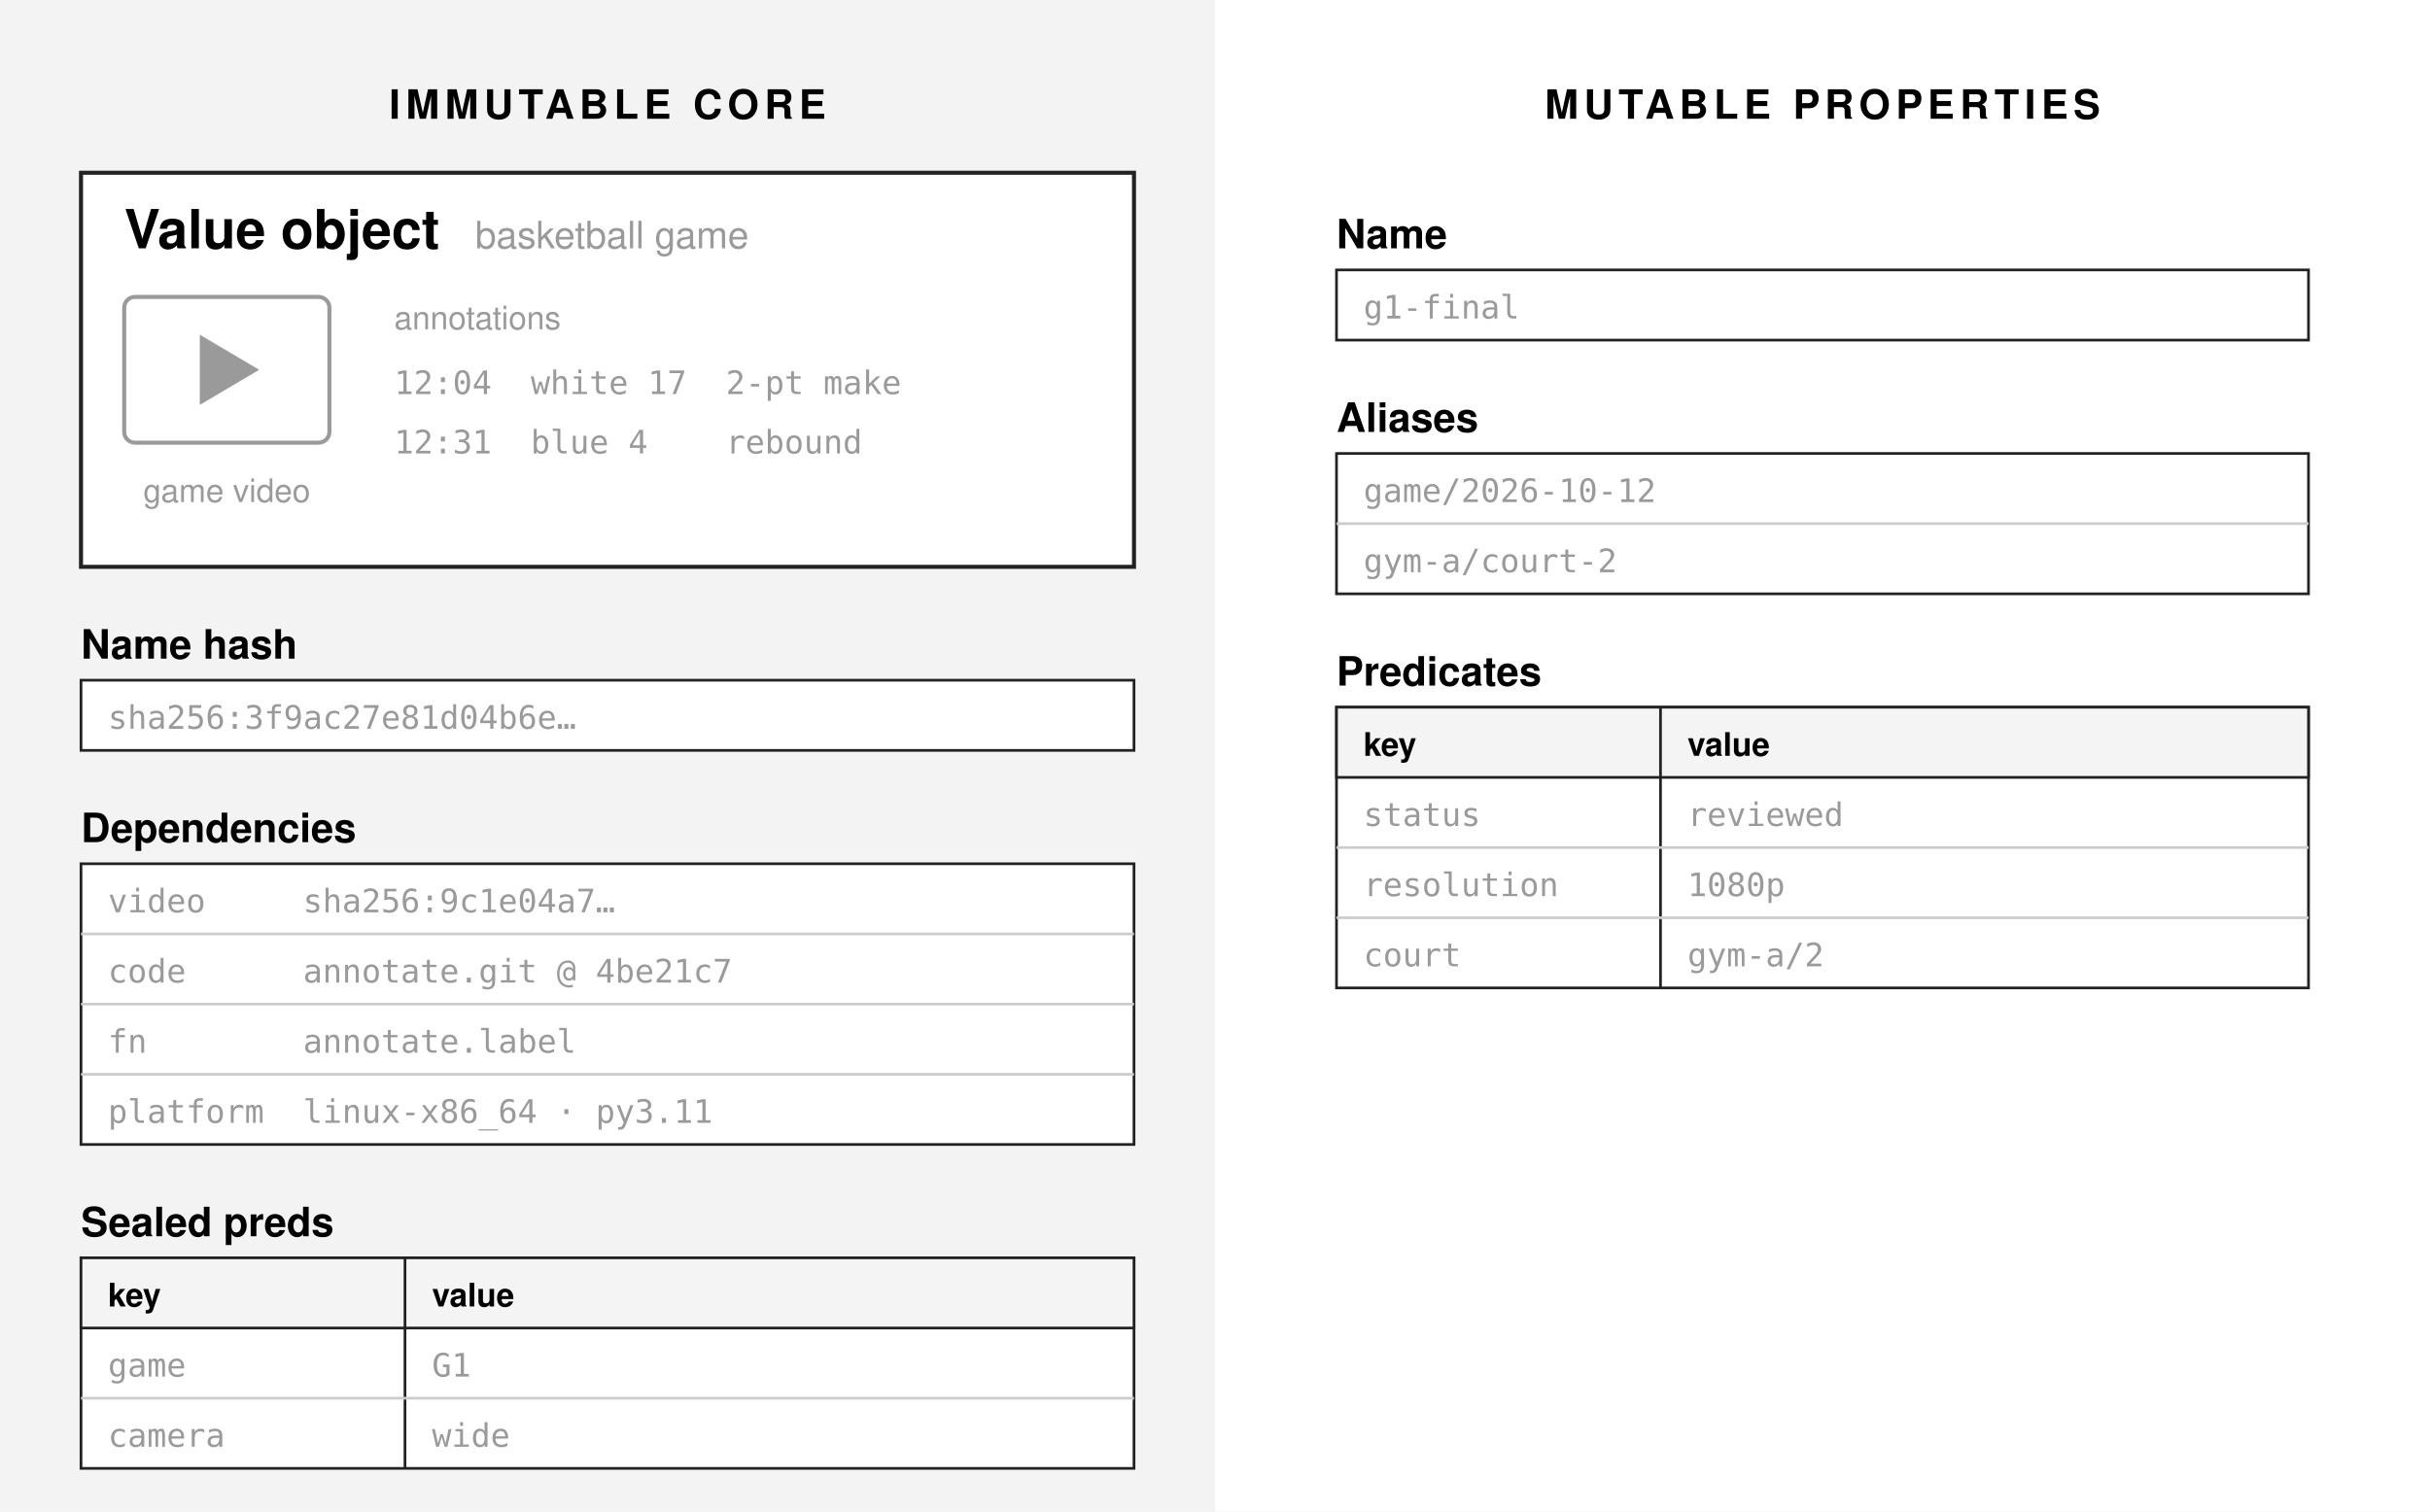
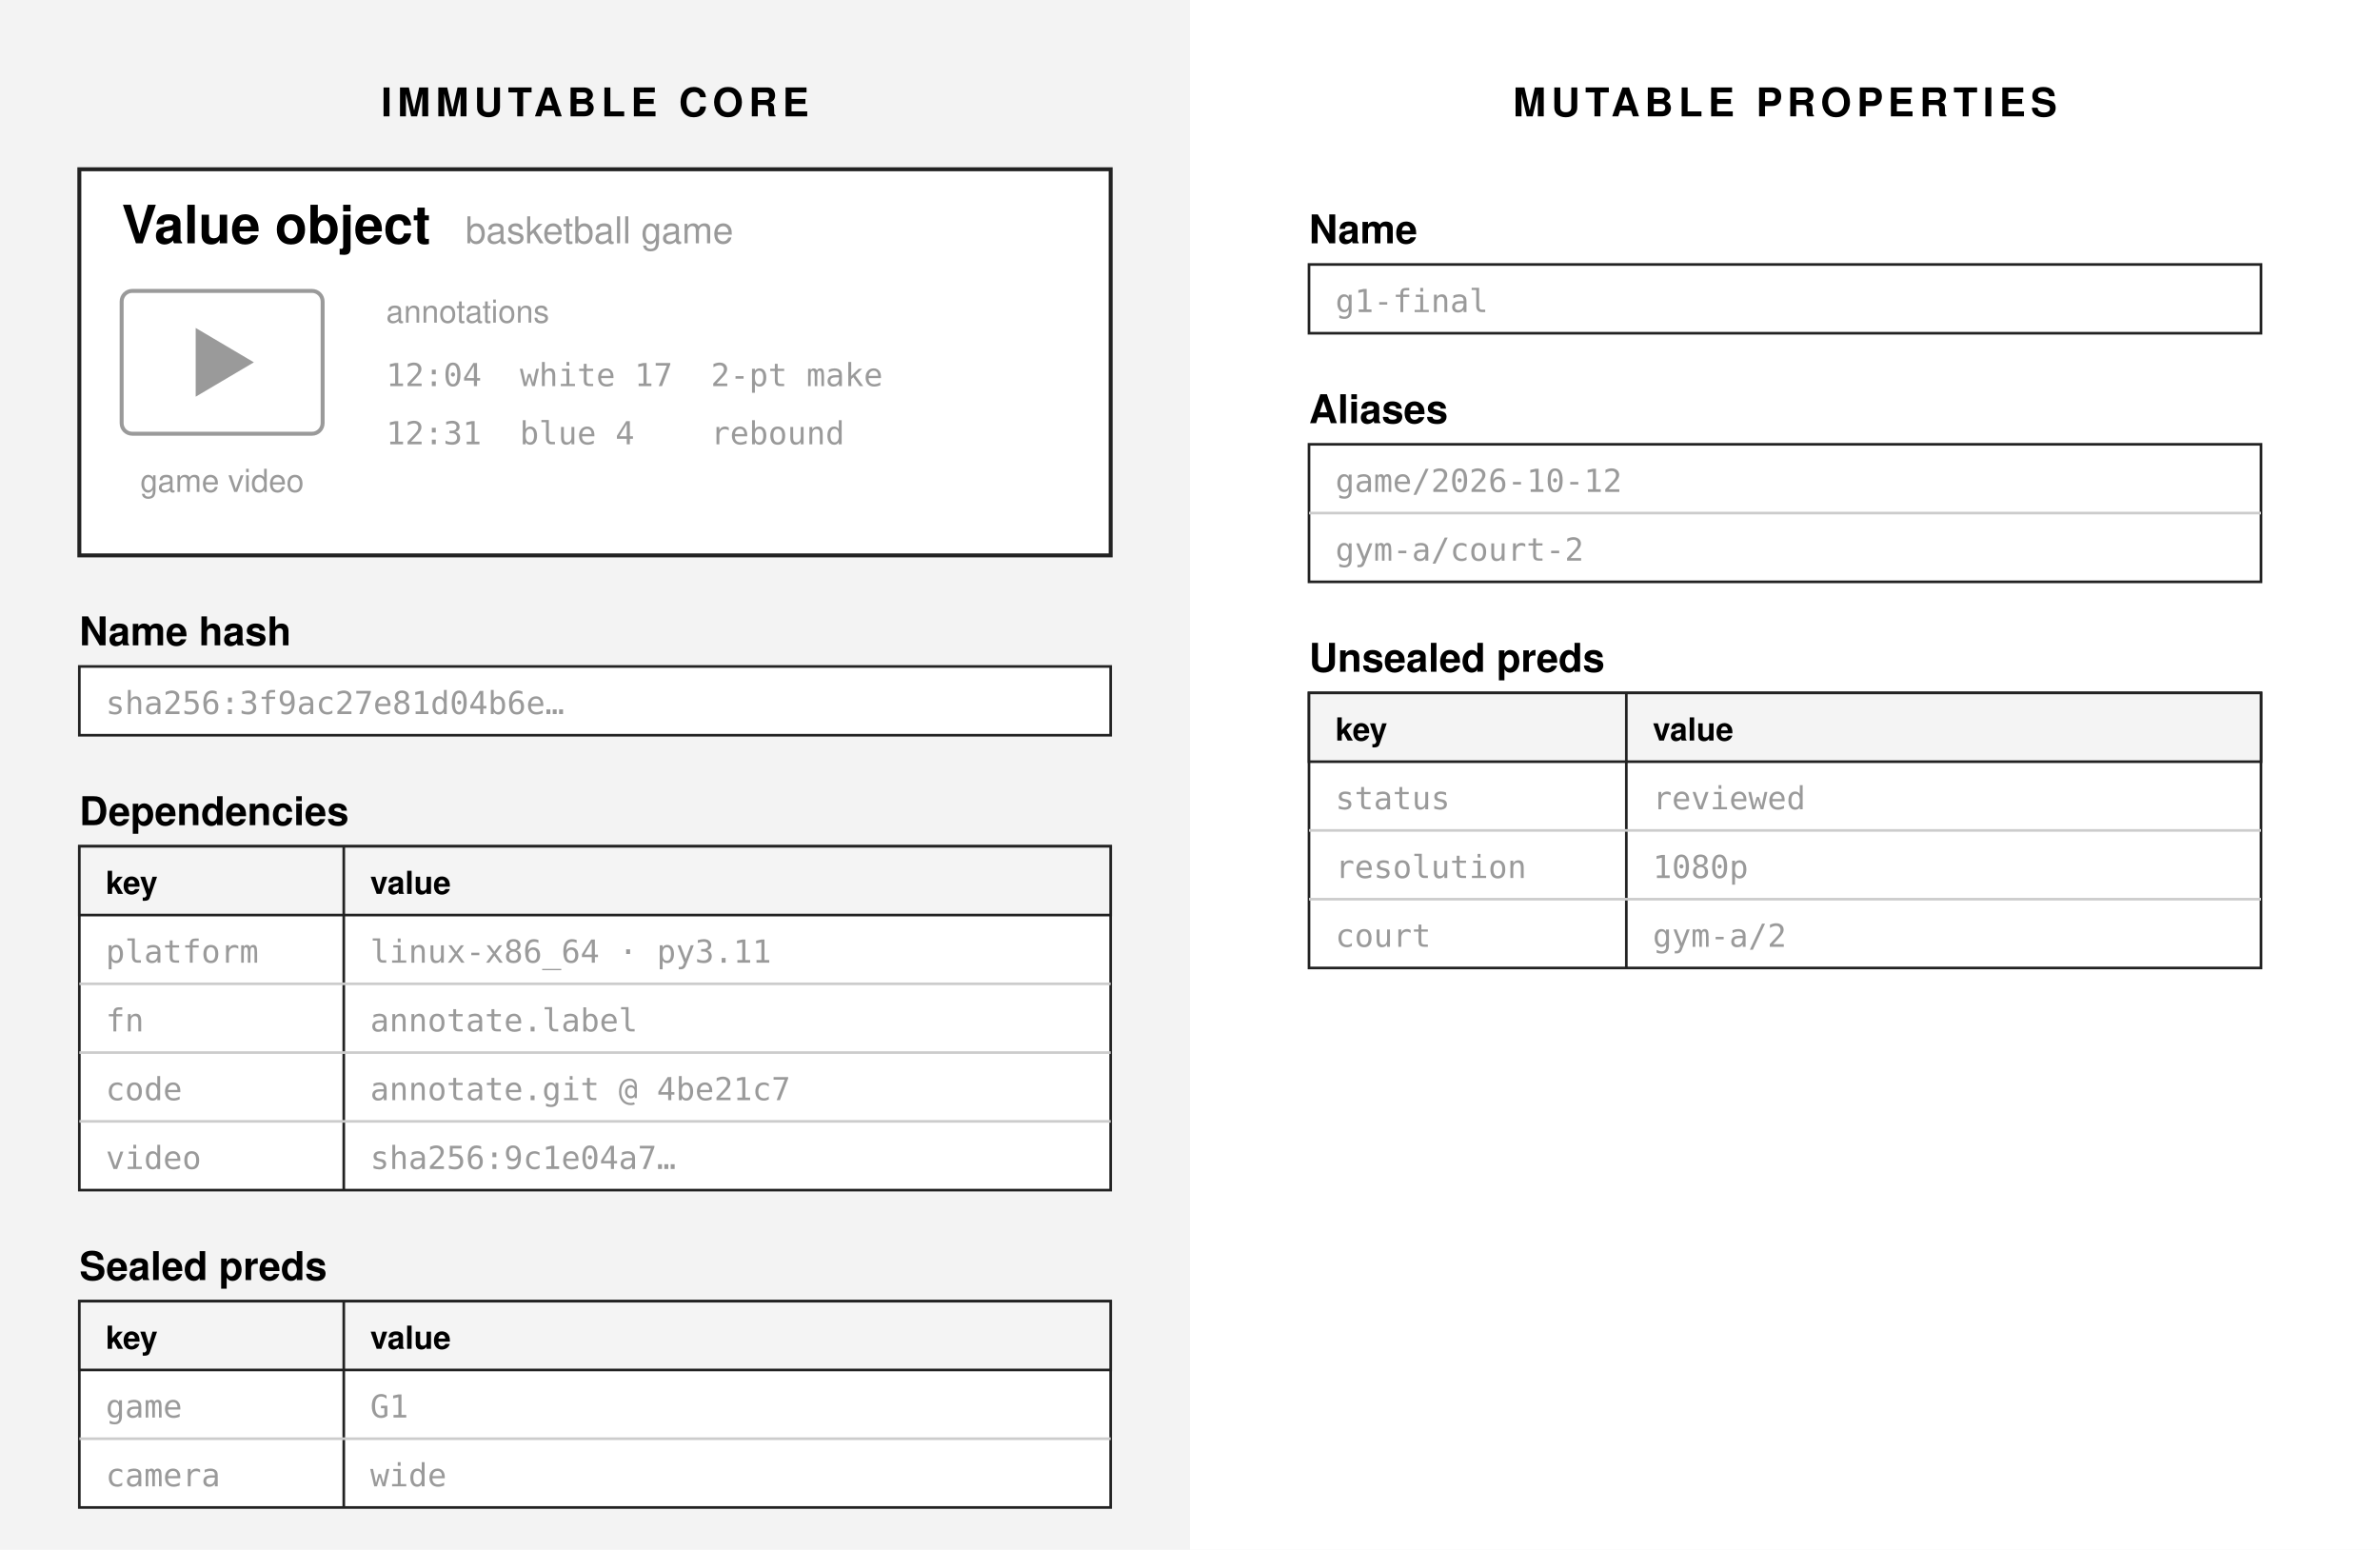
- <svg xmlns="http://www.w3.org/2000/svg" xml:space="preserve" viewBox="0 0 900 560" width="900" height="560" font-family="'Helvetica Neue', Helvetica, Arial, sans-serif">
-   <rect width="900" height="560" fill="#ffffff" />
-   <rect x="0" y="0" width="450" height="560" fill="#f3f3f3" />
+ <svg xmlns="http://www.w3.org/2000/svg" xml:space="preserve" viewBox="0 0 900 586" width="900" height="586" font-family="'Helvetica Neue', Helvetica, Arial, sans-serif">
+   <rect width="900" height="586" fill="#ffffff" />
+   <rect x="0" y="0" width="450" height="586" fill="#f3f3f3" />
  <text x="225" y="44" font-size="15" fill="#000" font-weight="bold" letter-spacing="2" text-anchor="middle">IMMUTABLE CORE</text>
  <text x="675" y="44" font-size="15" fill="#000" font-weight="bold" letter-spacing="2" text-anchor="middle">MUTABLE PROPERTIES</text>
  <rect x="30" y="64" width="390" height="146" fill="#fff" stroke="#222" stroke-width="1.5" />
  <text x="46" y="92" font-size="20" fill="#000" font-weight="bold">Value object</text>
  <text x="176" y="92" font-size="14" fill="#9a9a9a">basketball game</text>
  <rect x="46" y="110" width="76" height="54" rx="4" fill="none" stroke="#9a9a9a" stroke-width="1.5" />
  <path d="M74,124 L74,150 L96,137 Z" fill="#9a9a9a" />
  <text x="84" y="186" font-size="12" fill="#9a9a9a" text-anchor="middle">game video</text>
  <text x="146" y="122" font-size="12" fill="#9a9a9a">annotations</text>
  <g font-size="12" fill="#9a9a9a" font-family="Menlo, monospace">
    <text x="146" y="146">12:04  white 17  2-pt make</text>
    <text x="146" y="168">12:31  blue 4    rebound</text>
  </g>
  <text x="30" y="244" font-size="15" fill="#000" font-weight="bold">Name hash</text>
  <rect x="30" y="252" width="390" height="26" fill="#fff" stroke="#222" stroke-width="1" />
  <text x="40" y="270" font-size="12" fill="#9a9a9a" font-family="Menlo, monospace">sha256:3f9ac27e81d04b6e…</text>
  <text x="30" y="312" font-size="15" fill="#000" font-weight="bold">Dependencies</text>
-   <rect x="30" y="320" width="390" height="104" fill="#fff" stroke="#222" stroke-width="1" />
-   <line x1="30" y1="346" x2="420" y2="346" stroke="#ccc" />
+   <rect x="30" y="320" width="390" height="130" fill="#fff" stroke="#222" stroke-width="1" />
+   <rect x="30" y="320" width="390" height="26" fill="#f4f4f4" stroke="#222" stroke-width="1" />
+   <line x1="130" y1="320" x2="130" y2="450" stroke="#222" stroke-width="1" />
  <line x1="30" y1="372" x2="420" y2="372" stroke="#ccc" />
  <line x1="30" y1="398" x2="420" y2="398" stroke="#ccc" />
+   <line x1="30" y1="424" x2="420" y2="424" stroke="#ccc" />
+   <text x="40" y="338" font-size="12" fill="#000" font-weight="bold">key</text>
+   <text x="140" y="338" font-size="12" fill="#000" font-weight="bold">value</text>
  <g font-size="12" fill="#9a9a9a" font-family="Menlo, monospace">
-     <text x="40" y="338">video     sha256:9c1e04a7…</text>
-     <text x="40" y="364">code      annotate.git @ 4be21c7</text>
-     <text x="40" y="390">fn        annotate.label</text>
-     <text x="40" y="416">platform  linux-x86_64 · py3.11</text>
+     <text x="40" y="364">platform</text>
+     <text x="140" y="364">linux-x86_64 · py3.11</text>
+     <text x="40" y="390">fn</text>
+     <text x="140" y="390">annotate.label</text>
+     <text x="40" y="416">code</text>
+     <text x="140" y="416">annotate.git @ 4be21c7</text>
+     <text x="40" y="442">video</text>
+     <text x="140" y="442">sha256:9c1e04a7…</text>
  </g>
-   <text x="30" y="458" font-size="15" fill="#000" font-weight="bold">Sealed preds</text>
-   <rect x="30" y="466" width="390" height="78" fill="#fff" stroke="#222" stroke-width="1" />
-   <rect x="30" y="466" width="390" height="26" fill="#f4f4f4" stroke="#222" stroke-width="1" />
-   <line x1="150" y1="466" x2="150" y2="544" stroke="#222" stroke-width="1" />
-   <line x1="30" y1="518" x2="420" y2="518" stroke="#ccc" />
-   <text x="40" y="484" font-size="12" fill="#000" font-weight="bold">key</text>
-   <text x="160" y="484" font-size="12" fill="#000" font-weight="bold">value</text>
+   <text x="30" y="484" font-size="15" fill="#000" font-weight="bold">Sealed preds</text>
+   <rect x="30" y="492" width="390" height="78" fill="#fff" stroke="#222" stroke-width="1" />
+   <rect x="30" y="492" width="390" height="26" fill="#f4f4f4" stroke="#222" stroke-width="1" />
+   <line x1="130" y1="492" x2="130" y2="570" stroke="#222" stroke-width="1" />
+   <line x1="30" y1="544" x2="420" y2="544" stroke="#ccc" />
+   <text x="40" y="510" font-size="12" fill="#000" font-weight="bold">key</text>
+   <text x="140" y="510" font-size="12" fill="#000" font-weight="bold">value</text>
  <g font-size="12" fill="#9a9a9a" font-family="Menlo, monospace">
-     <text x="40" y="510">game</text>
-     <text x="160" y="510">G1</text>
-     <text x="40" y="536">camera</text>
-     <text x="160" y="536">wide</text>
+     <text x="40" y="536">game</text>
+     <text x="140" y="536">G1</text>
+     <text x="40" y="562">camera</text>
+     <text x="140" y="562">wide</text>
  </g>
  <text x="495" y="92" font-size="15" fill="#000" font-weight="bold">Name</text>
  <rect x="495" y="100" width="360" height="26" fill="#fff" stroke="#222" stroke-width="1" />
  <text x="505" y="118" font-size="12" fill="#9a9a9a" font-family="Menlo, monospace">g1-final</text>
  <text x="495" y="160" font-size="15" fill="#000" font-weight="bold">Aliases</text>
  <rect x="495" y="168" width="360" height="52" fill="#fff" stroke="#222" stroke-width="1" />
  <line x1="495" y1="194" x2="855" y2="194" stroke="#ccc" />
  <g font-size="12" fill="#9a9a9a" font-family="Menlo, monospace">
    <text x="505" y="186">game/2026-10-12</text>
    <text x="505" y="212">gym-a/court-2</text>
  </g>
-   <text x="495" y="254" font-size="15" fill="#000" font-weight="bold">Predicates</text>
+   <text x="495" y="254" font-size="15" fill="#000" font-weight="bold">Unsealed preds</text>
  <rect x="495" y="262" width="360" height="104" fill="#fff" stroke="#222" stroke-width="1" />
  <rect x="495" y="262" width="360" height="26" fill="#f4f4f4" stroke="#222" stroke-width="1" />
  <line x1="615" y1="262" x2="615" y2="366" stroke="#222" stroke-width="1" />
  <line x1="495" y1="314" x2="855" y2="314" stroke="#ccc" />
  <line x1="495" y1="340" x2="855" y2="340" stroke="#ccc" />
  <text x="505" y="280" font-size="12" fill="#000" font-weight="bold">key</text>
  <text x="625" y="280" font-size="12" fill="#000" font-weight="bold">value</text>
  <g font-size="12" fill="#9a9a9a" font-family="Menlo, monospace">
    <text x="505" y="306">status</text>
    <text x="625" y="306">reviewed</text>
    <text x="505" y="332">resolution</text>
    <text x="625" y="332">1080p</text>
    <text x="505" y="358">court</text>
    <text x="625" y="358">gym-a/2</text>
  </g>
</svg>
